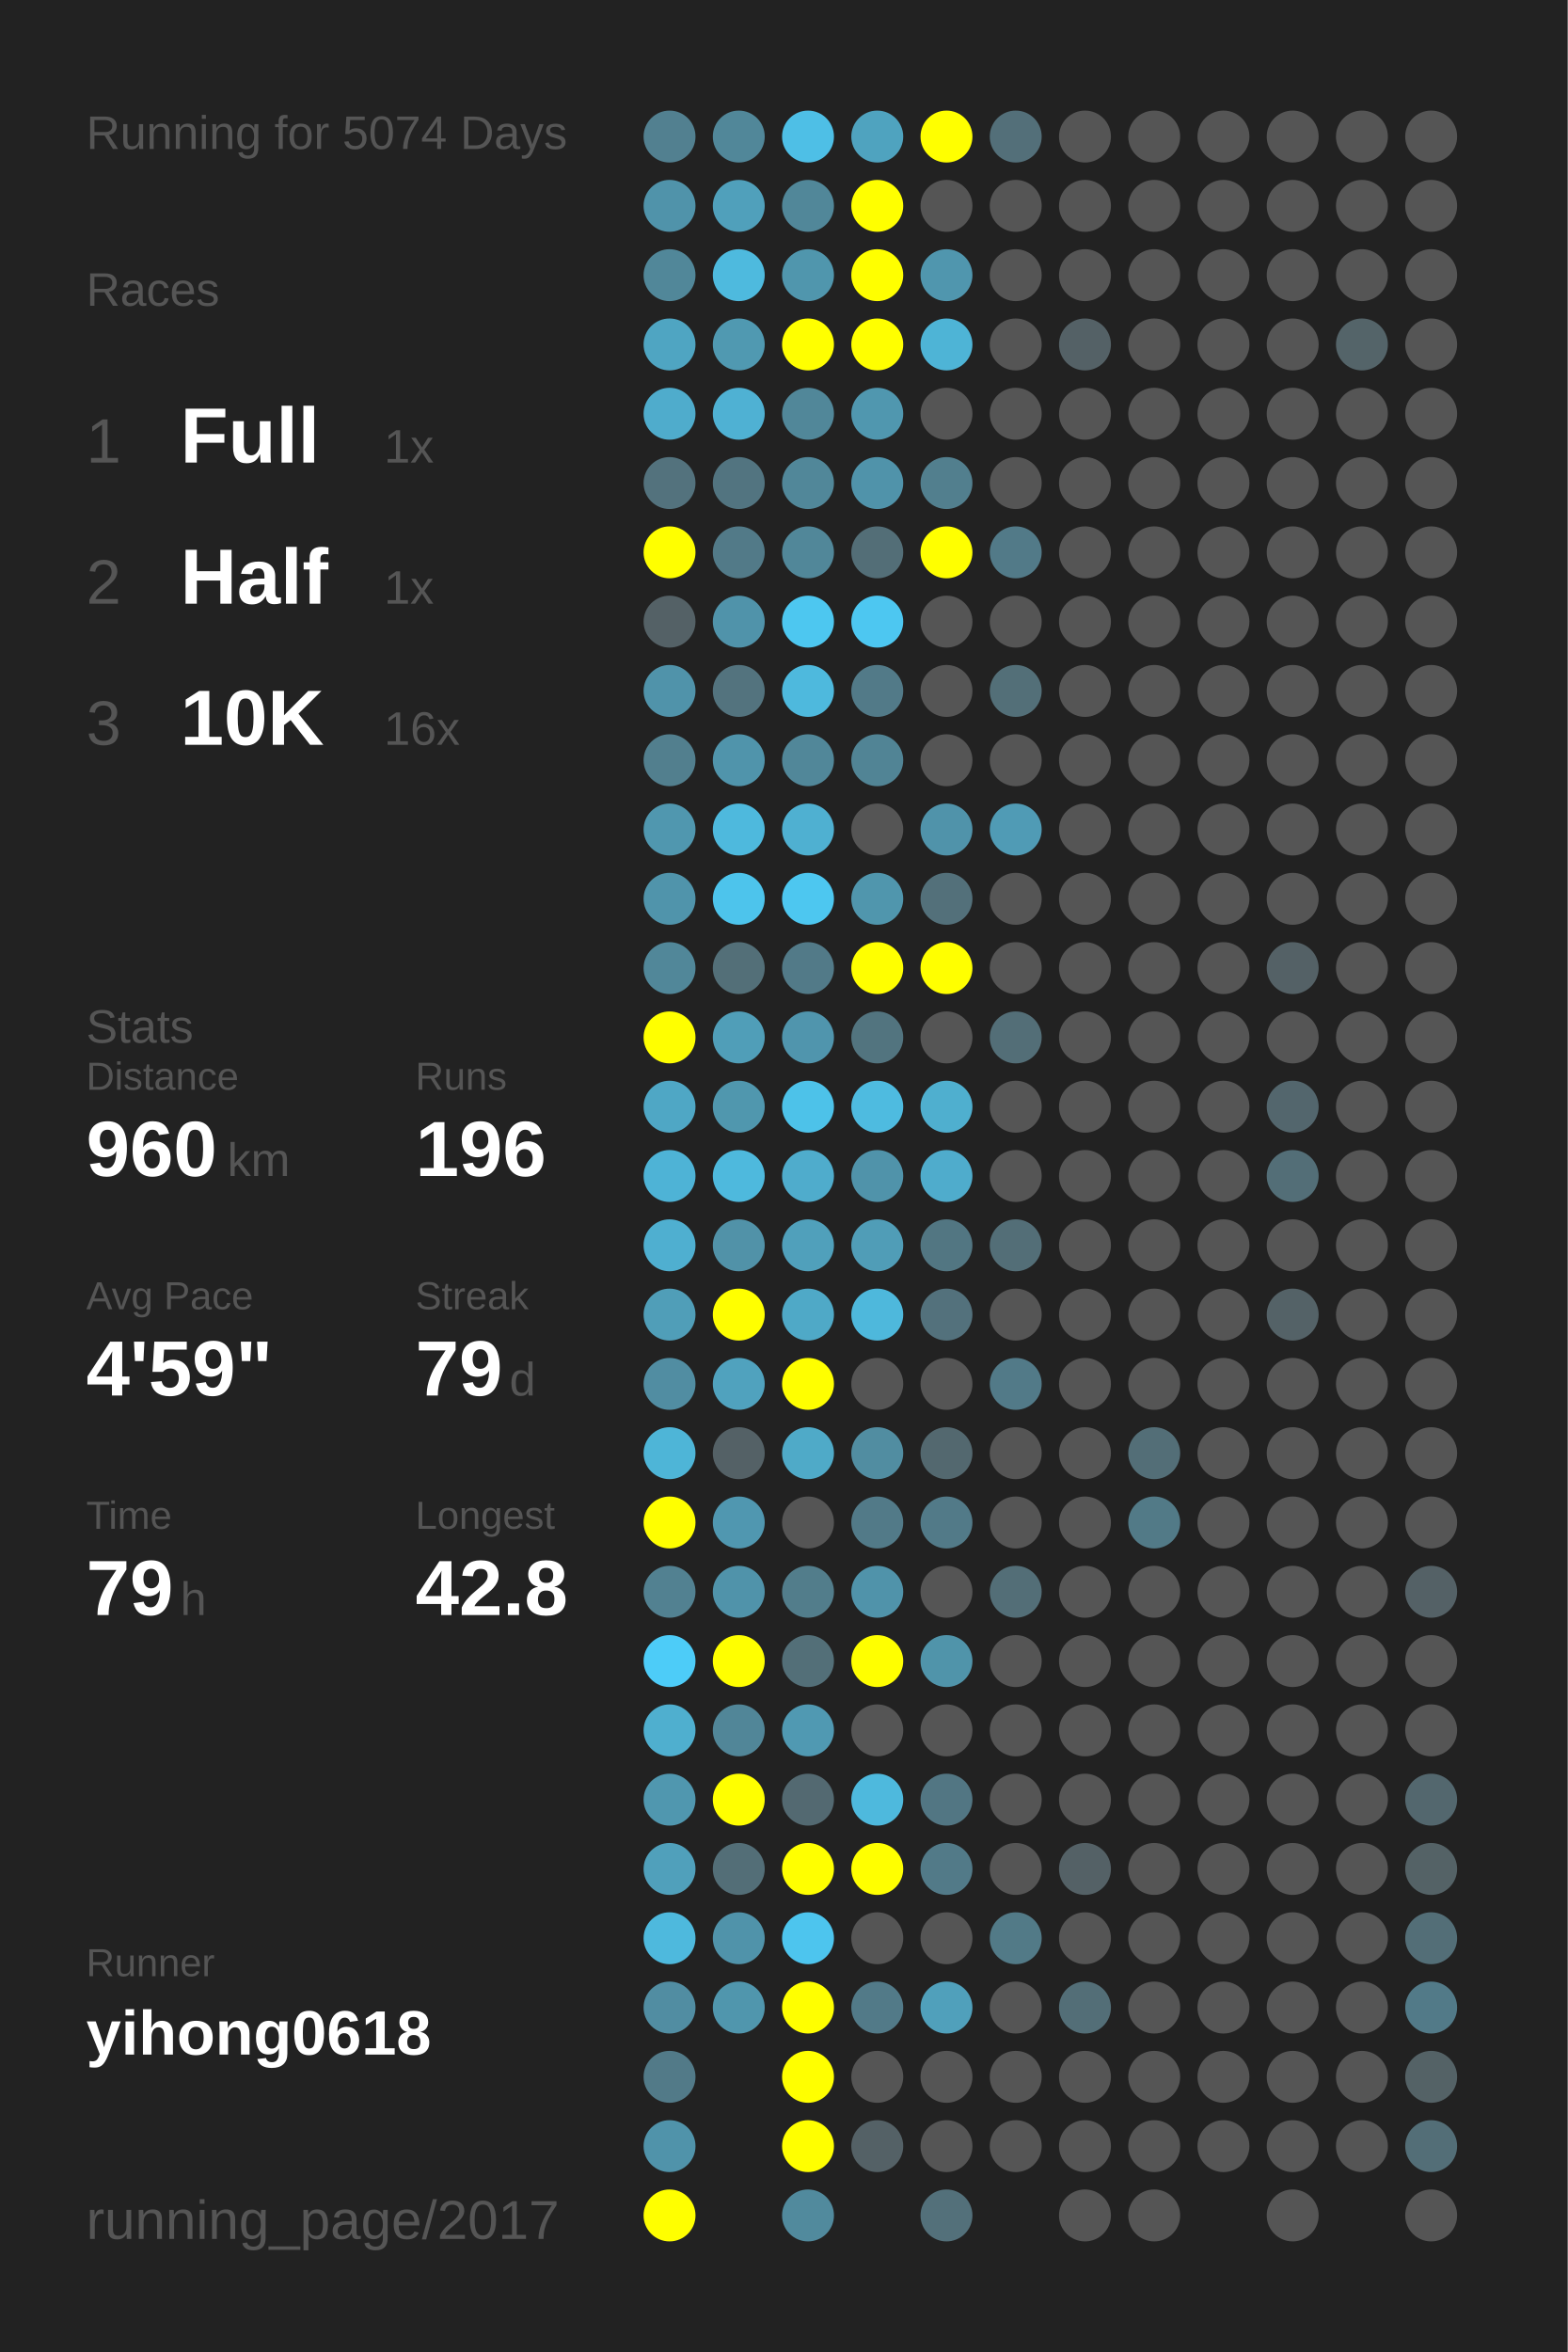
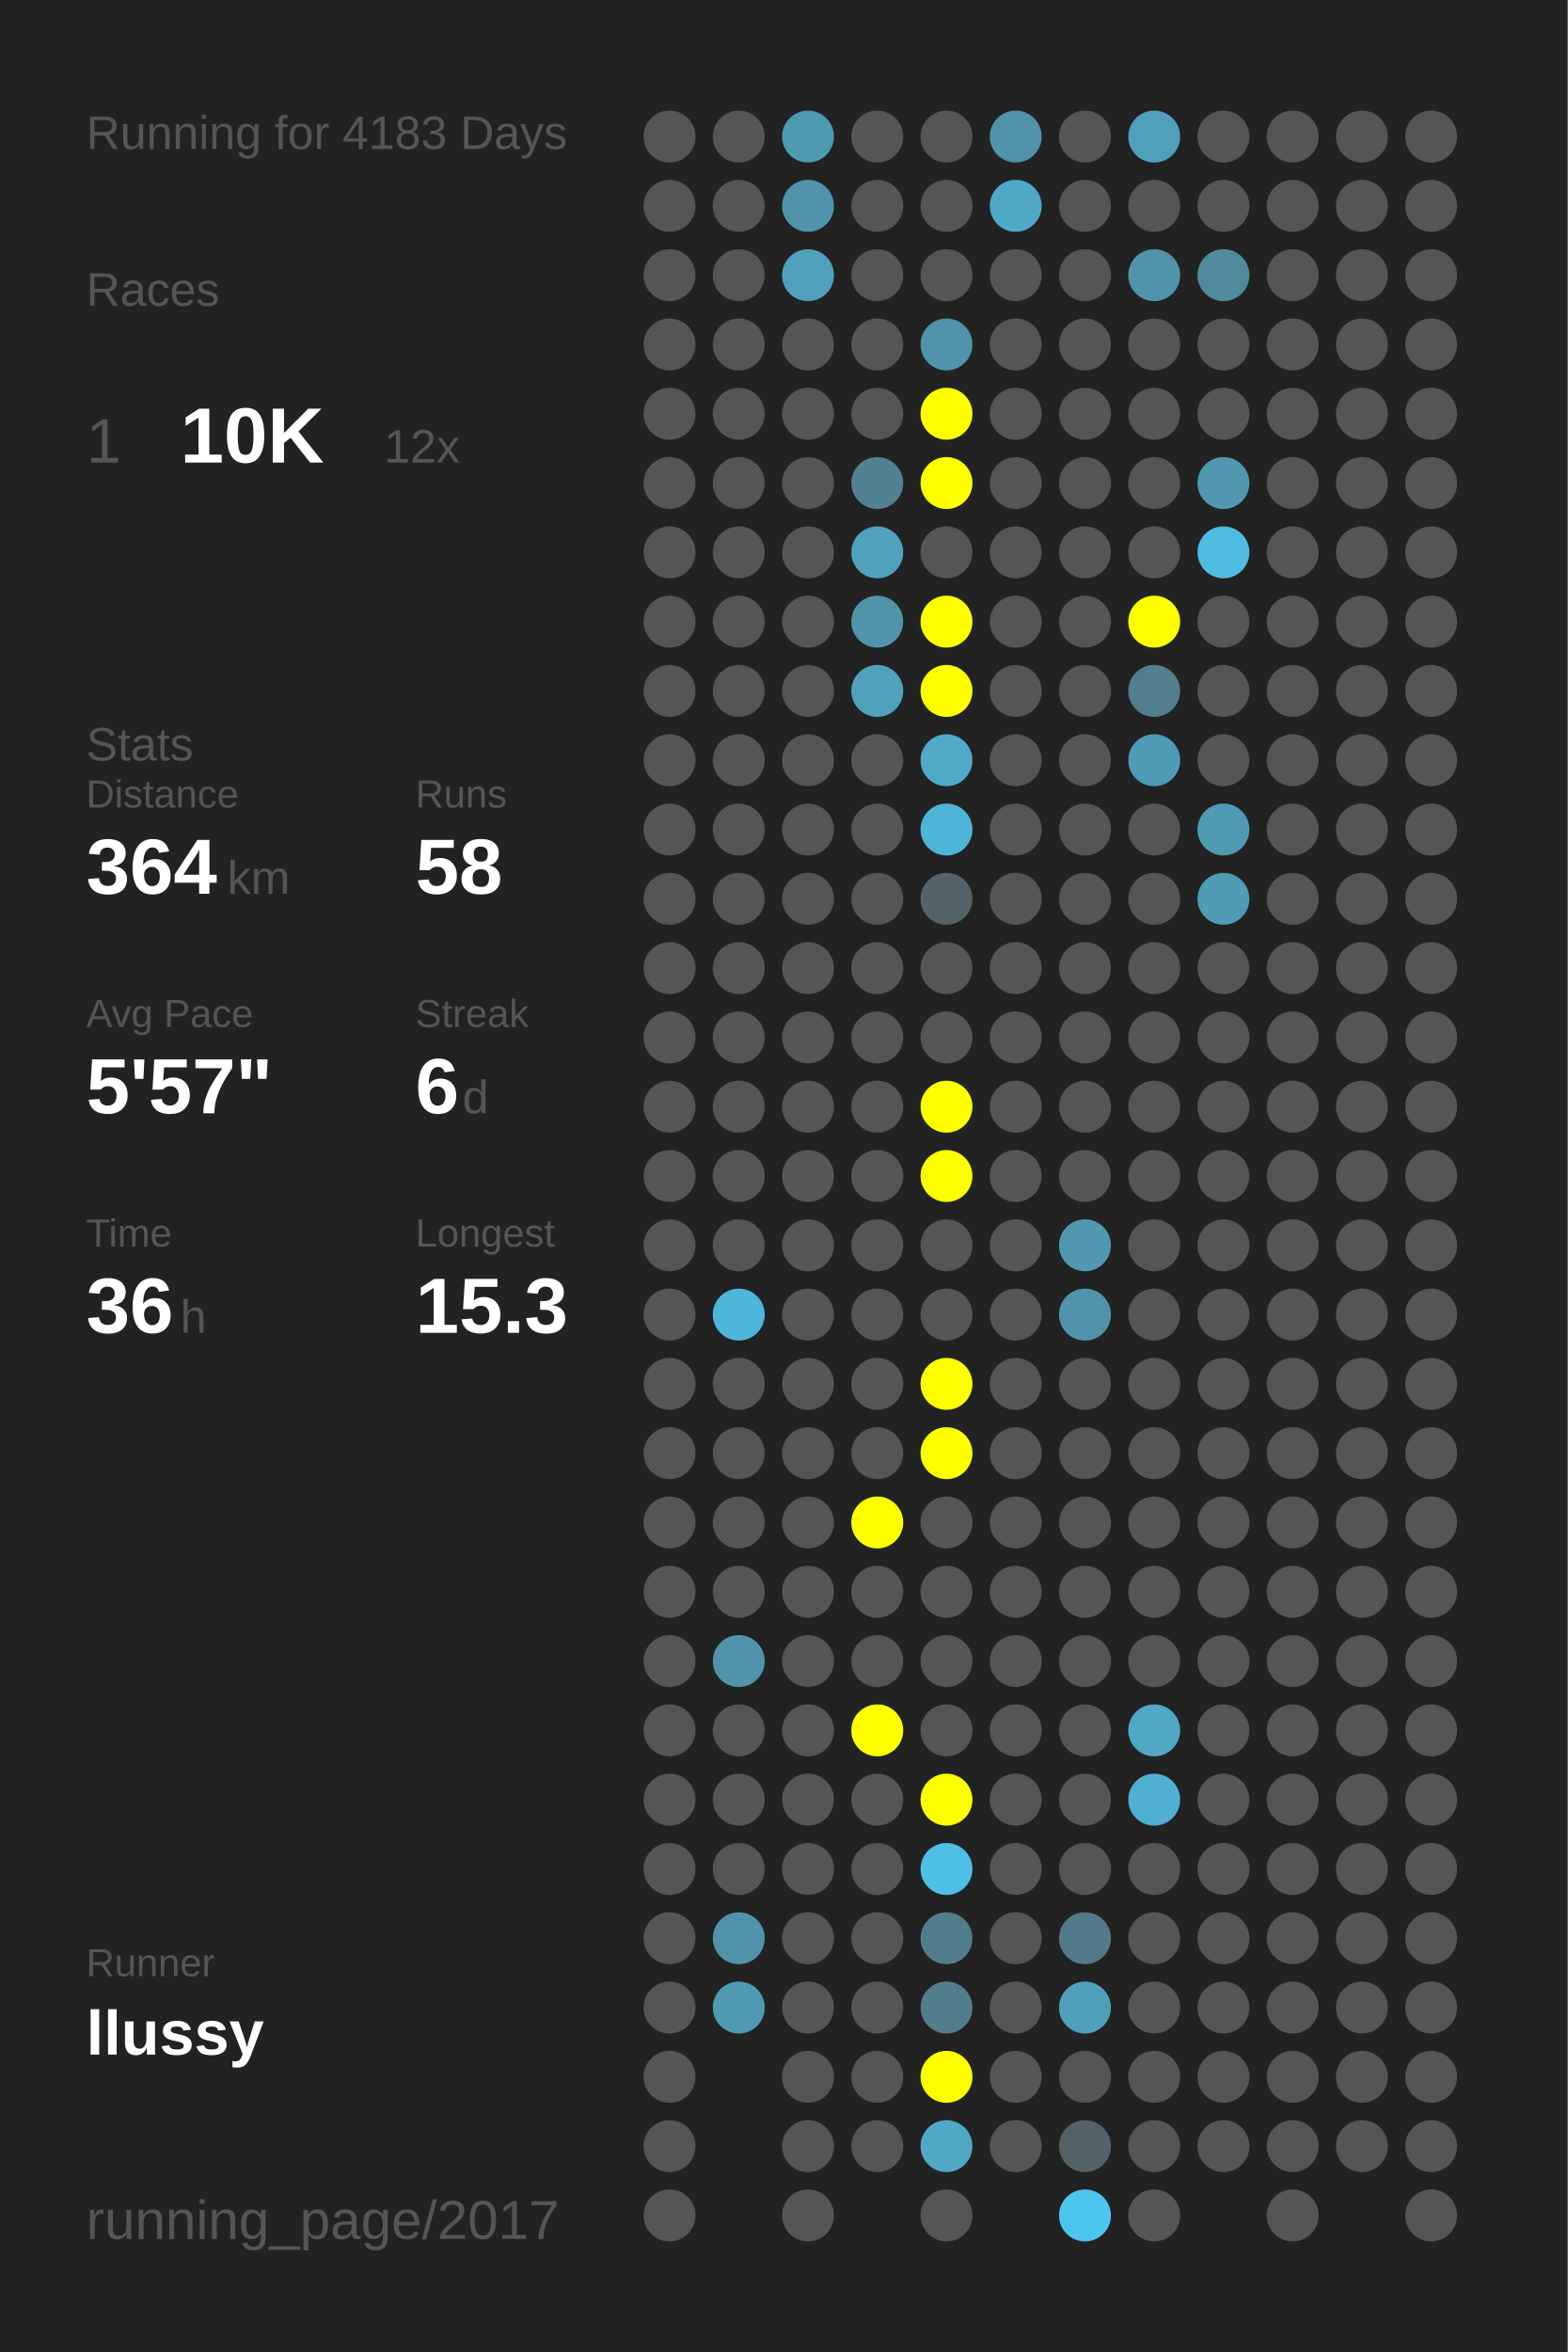
<svg xmlns="http://www.w3.org/2000/svg" baseProfile="full" height="300mm" version="1.1" viewBox="0,0,200,300" width="200mm">
  <defs />
  <rect fill="#222222" height="300" width="200" x="0" y="0" />
-   <text fill="#555555" style="font-size:6px; font-family:Arial;" x="11" y="19">Running for 5074 Days</text>
+   <text fill="#555555" style="font-size:6px; font-family:Arial;" x="11" y="19">Running for 4183 Days</text>
  <text fill="#555555" style="font-size:6px; font-family:Arial;" x="11" y="39">Races</text>
  <text fill="#555555" style="font-size:8px; font-family:Arial;" x="11" y="59">1</text>
-   <text fill="#FFFFFF" style="font-size:10px; font-family:Arial; font-weight:bold;" x="23" y="59">Full</text>
-   <text fill="#555555" style="font-size:6px; font-family:Arial;" x="49" y="59">1x</text>
-   <text fill="#555555" style="font-size:8px; font-family:Arial;" x="11" y="77">2</text>
-   <text fill="#FFFFFF" style="font-size:10px; font-family:Arial; font-weight:bold;" x="23" y="77">Half</text>
-   <text fill="#555555" style="font-size:6px; font-family:Arial;" x="49" y="77">1x</text>
-   <text fill="#555555" style="font-size:8px; font-family:Arial;" x="11" y="95">3</text>
-   <text fill="#FFFFFF" style="font-size:10px; font-family:Arial; font-weight:bold;" x="23" y="95">10K</text>
-   <text fill="#555555" style="font-size:6px; font-family:Arial;" x="49" y="95">16x</text>
-   <text fill="#555555" style="font-size:6px; font-family:Arial;" x="11" y="133">Stats</text>
-   <text fill="#555555" style="font-size:5px; font-family:Arial;" x="11" y="139">Distance</text>
-   <text fill="#FFFFFF" style="font-size:10px; font-family:Arial; font-weight:bold;" x="11" y="150">960</text>
-   <text fill="#555555" style="font-size:6px; font-family:Arial;" x="29" y="150">km</text>
-   <text fill="#555555" style="font-size:5px; font-family:Arial;" x="53" y="139">Runs</text>
-   <text fill="#FFFFFF" style="font-size:10px; font-family:Arial; font-weight:bold;" x="53" y="150">196</text>
-   <text fill="#555555" style="font-size:5px; font-family:Arial;" x="11" y="167">Avg Pace</text>
-   <text fill="#FFFFFF" style="font-size:10px; font-family:Arial; font-weight:bold;" x="11" y="178">4'59"</text>
-   <text fill="#555555" style="font-size:5px; font-family:Arial;" x="53" y="167">Streak</text>
-   <text fill="#FFFFFF" style="font-size:10px; font-family:Arial; font-weight:bold;" x="53" y="178">79</text>
-   <text fill="#555555" style="font-size:6px; font-family:Arial;" x="65" y="178">d</text>
-   <text fill="#555555" style="font-size:5px; font-family:Arial;" x="11" y="195">Time</text>
-   <text fill="#FFFFFF" style="font-size:10px; font-family:Arial; font-weight:bold;" x="11" y="206">79</text>
-   <text fill="#555555" style="font-size:6px; font-family:Arial;" x="23" y="206">h</text>
-   <text fill="#555555" style="font-size:5px; font-family:Arial;" x="53" y="195">Longest</text>
-   <text fill="#FFFFFF" style="font-size:10px; font-family:Arial; font-weight:bold;" x="53" y="206">42.8</text>
+   <text fill="#FFFFFF" style="font-size:10px; font-family:Arial; font-weight:bold;" x="23" y="59">10K</text>
+   <text fill="#555555" style="font-size:6px; font-family:Arial;" x="49" y="59">12x</text>
+   <text fill="#555555" style="font-size:6px; font-family:Arial;" x="11" y="97">Stats</text>
+   <text fill="#555555" style="font-size:5px; font-family:Arial;" x="11" y="103">Distance</text>
+   <text fill="#FFFFFF" style="font-size:10px; font-family:Arial; font-weight:bold;" x="11" y="114">364</text>
+   <text fill="#555555" style="font-size:6px; font-family:Arial;" x="29" y="114">km</text>
+   <text fill="#555555" style="font-size:5px; font-family:Arial;" x="53" y="103">Runs</text>
+   <text fill="#FFFFFF" style="font-size:10px; font-family:Arial; font-weight:bold;" x="53" y="114">58</text>
+   <text fill="#555555" style="font-size:5px; font-family:Arial;" x="11" y="131">Avg Pace</text>
+   <text fill="#FFFFFF" style="font-size:10px; font-family:Arial; font-weight:bold;" x="11" y="142">5'57"</text>
+   <text fill="#555555" style="font-size:5px; font-family:Arial;" x="53" y="131">Streak</text>
+   <text fill="#FFFFFF" style="font-size:10px; font-family:Arial; font-weight:bold;" x="53" y="142">6</text>
+   <text fill="#555555" style="font-size:6px; font-family:Arial;" x="59" y="142">d</text>
+   <text fill="#555555" style="font-size:5px; font-family:Arial;" x="11" y="159">Time</text>
+   <text fill="#FFFFFF" style="font-size:10px; font-family:Arial; font-weight:bold;" x="11" y="170">36</text>
+   <text fill="#555555" style="font-size:6px; font-family:Arial;" x="23" y="170">h</text>
+   <text fill="#555555" style="font-size:5px; font-family:Arial;" x="53" y="159">Longest</text>
+   <text fill="#FFFFFF" style="font-size:10px; font-family:Arial; font-weight:bold;" x="53" y="170">15.3</text>
  <text fill="#555555" style="font-size:5px; font-family:Arial;" x="11" y="252.065">Runner</text>
-   <text fill="#FFFFFF" style="font-size:8px; font-family:Arial; font-weight:bold;" x="11" y="262.065">yihong0618</text>
+   <text fill="#FFFFFF" style="font-size:8px; font-family:Arial; font-weight:bold;" x="11" y="262.065">llussy</text>
  <text fill="#555555" style="font-size:7px; font-family:Arial;" x="11" y="285.581">running_page/2017</text>
-   <circle cx="85.417" cy="17.419" fill="#528090" r="3.312" />
-   <circle cx="85.417" cy="26.258" fill="#5093aa" r="3.312" />
-   <circle cx="85.417" cy="35.097" fill="#518799" r="3.312" />
-   <circle cx="85.417" cy="43.935" fill="#4fa5c2" r="3.312" />
-   <circle cx="85.417" cy="52.774" fill="#4faccc" r="3.312" />
-   <circle cx="85.417" cy="61.613" fill="#53727d" r="3.312" />
-   <circle cx="85.417" cy="70.452" fill="#FFFF00" r="3.312" />
-   <circle cx="85.417" cy="79.29" fill="#546166" r="3.312" />
-   <circle cx="85.417" cy="88.129" fill="#5093aa" r="3.312" />
-   <circle cx="85.417" cy="96.968" fill="#527f8e" r="3.312" />
-   <circle cx="85.417" cy="105.806" fill="#5097af" r="3.312" />
-   <circle cx="85.417" cy="114.645" fill="#5094ab" r="3.312" />
-   <circle cx="85.417" cy="123.484" fill="#518799" r="3.312" />
-   <circle cx="85.417" cy="132.323" fill="#FFFF00" r="3.312" />
-   <circle cx="85.417" cy="141.161" fill="#4fa7c5" r="3.312" />
-   <circle cx="85.417" cy="150" fill="#4eb3d6" r="3.312" />
-   <circle cx="85.417" cy="158.839" fill="#4fafd0" r="3.312" />
-   <circle cx="85.417" cy="167.677" fill="#509eb8" r="3.312" />
-   <circle cx="85.417" cy="176.516" fill="#518da2" r="3.312" />
-   <circle cx="85.417" cy="185.355" fill="#4eb5d7" r="3.312" />
-   <circle cx="85.417" cy="194.194" fill="#FFFF00" r="3.312" />
-   <circle cx="85.417" cy="203.032" fill="#528191" r="3.312" />
-   <circle cx="85.417" cy="211.871" fill="#4dccf8" r="3.312" />
-   <circle cx="85.417" cy="220.71" fill="#4fafcf" r="3.312" />
-   <circle cx="85.417" cy="229.548" fill="#5097af" r="3.312" />
-   <circle cx="85.417" cy="238.387" fill="#50a0bb" r="3.312" />
-   <circle cx="85.417" cy="247.226" fill="#4eb9dd" r="3.312" />
-   <circle cx="85.417" cy="256.065" fill="#518da2" r="3.312" />
-   <circle cx="85.417" cy="264.903" fill="#527a88" r="3.312" />
-   <circle cx="85.417" cy="273.742" fill="#5093aa" r="3.312" />
-   <circle cx="85.417" cy="282.581" fill="#FFFF00" r="3.312" />
-   <circle cx="94.25" cy="17.419" fill="#518799" r="3.312" />
-   <circle cx="94.25" cy="26.258" fill="#50a0bb" r="3.312" />
-   <circle cx="94.25" cy="35.097" fill="#4ebade" r="3.312" />
-   <circle cx="94.25" cy="43.935" fill="#5099b1" r="3.312" />
-   <circle cx="94.25" cy="52.774" fill="#4fb1d3" r="3.312" />
-   <circle cx="94.25" cy="61.613" fill="#527480" r="3.312" />
-   <circle cx="94.25" cy="70.452" fill="#527a88" r="3.312" />
-   <circle cx="94.25" cy="79.29" fill="#5093aa" r="3.312" />
-   <circle cx="94.25" cy="88.129" fill="#53737e" r="3.312" />
-   <circle cx="94.25" cy="96.968" fill="#5094ab" r="3.312" />
-   <circle cx="94.25" cy="105.806" fill="#4eb9dd" r="3.312" />
-   <circle cx="94.25" cy="114.645" fill="#4dc4ec" r="3.312" />
-   <circle cx="94.25" cy="123.484" fill="#536f78" r="3.312" />
-   <circle cx="94.25" cy="132.323" fill="#509eb8" r="3.312" />
-   <circle cx="94.25" cy="141.161" fill="#5097ae" r="3.312" />
-   <circle cx="94.25" cy="150" fill="#4eb9dd" r="3.312" />
-   <circle cx="94.25" cy="158.839" fill="#5192a8" r="3.312" />
-   <circle cx="94.25" cy="167.677" fill="#FFFF00" r="3.312" />
-   <circle cx="94.25" cy="176.516" fill="#50a2be" r="3.312" />
-   <circle cx="94.25" cy="185.355" fill="#546166" r="3.312" />
-   <circle cx="94.25" cy="194.194" fill="#5097b0" r="3.312" />
-   <circle cx="94.25" cy="203.032" fill="#5093aa" r="3.312" />
-   <circle cx="94.25" cy="211.871" fill="#FFFF00" r="3.312" />
-   <circle cx="94.25" cy="220.71" fill="#518698" r="3.312" />
-   <circle cx="94.25" cy="229.548" fill="#FFFF00" r="3.312" />
-   <circle cx="94.25" cy="238.387" fill="#536e77" r="3.312" />
+   <circle cx="85.417" cy="17.419" fill="#555555" r="3.312" />
+   <circle cx="85.417" cy="26.258" fill="#555555" r="3.312" />
+   <circle cx="85.417" cy="35.097" fill="#555555" r="3.312" />
+   <circle cx="85.417" cy="43.935" fill="#555555" r="3.312" />
+   <circle cx="85.417" cy="52.774" fill="#555555" r="3.312" />
+   <circle cx="85.417" cy="61.613" fill="#555555" r="3.312" />
+   <circle cx="85.417" cy="70.452" fill="#555555" r="3.312" />
+   <circle cx="85.417" cy="79.29" fill="#555555" r="3.312" />
+   <circle cx="85.417" cy="88.129" fill="#555555" r="3.312" />
+   <circle cx="85.417" cy="96.968" fill="#555555" r="3.312" />
+   <circle cx="85.417" cy="105.806" fill="#555555" r="3.312" />
+   <circle cx="85.417" cy="114.645" fill="#555555" r="3.312" />
+   <circle cx="85.417" cy="123.484" fill="#555555" r="3.312" />
+   <circle cx="85.417" cy="132.323" fill="#555555" r="3.312" />
+   <circle cx="85.417" cy="141.161" fill="#555555" r="3.312" />
+   <circle cx="85.417" cy="150" fill="#555555" r="3.312" />
+   <circle cx="85.417" cy="158.839" fill="#555555" r="3.312" />
+   <circle cx="85.417" cy="167.677" fill="#555555" r="3.312" />
+   <circle cx="85.417" cy="176.516" fill="#555555" r="3.312" />
+   <circle cx="85.417" cy="185.355" fill="#555555" r="3.312" />
+   <circle cx="85.417" cy="194.194" fill="#555555" r="3.312" />
+   <circle cx="85.417" cy="203.032" fill="#555555" r="3.312" />
+   <circle cx="85.417" cy="211.871" fill="#555555" r="3.312" />
+   <circle cx="85.417" cy="220.71" fill="#555555" r="3.312" />
+   <circle cx="85.417" cy="229.548" fill="#555555" r="3.312" />
+   <circle cx="85.417" cy="238.387" fill="#555555" r="3.312" />
+   <circle cx="85.417" cy="247.226" fill="#555555" r="3.312" />
+   <circle cx="85.417" cy="256.065" fill="#555555" r="3.312" />
+   <circle cx="85.417" cy="264.903" fill="#555555" r="3.312" />
+   <circle cx="85.417" cy="273.742" fill="#555555" r="3.312" />
+   <circle cx="85.417" cy="282.581" fill="#555555" r="3.312" />
+   <circle cx="94.25" cy="17.419" fill="#555555" r="3.312" />
+   <circle cx="94.25" cy="26.258" fill="#555555" r="3.312" />
+   <circle cx="94.25" cy="35.097" fill="#555555" r="3.312" />
+   <circle cx="94.25" cy="43.935" fill="#555555" r="3.312" />
+   <circle cx="94.25" cy="52.774" fill="#555555" r="3.312" />
+   <circle cx="94.25" cy="61.613" fill="#555555" r="3.312" />
+   <circle cx="94.25" cy="70.452" fill="#555555" r="3.312" />
+   <circle cx="94.25" cy="79.29" fill="#555555" r="3.312" />
+   <circle cx="94.25" cy="88.129" fill="#555555" r="3.312" />
+   <circle cx="94.25" cy="96.968" fill="#555555" r="3.312" />
+   <circle cx="94.25" cy="105.806" fill="#555555" r="3.312" />
+   <circle cx="94.25" cy="114.645" fill="#555555" r="3.312" />
+   <circle cx="94.25" cy="123.484" fill="#555555" r="3.312" />
+   <circle cx="94.25" cy="132.323" fill="#555555" r="3.312" />
+   <circle cx="94.25" cy="141.161" fill="#555555" r="3.312" />
+   <circle cx="94.25" cy="150" fill="#555555" r="3.312" />
+   <circle cx="94.25" cy="158.839" fill="#555555" r="3.312" />
+   <circle cx="94.25" cy="167.677" fill="#4eb6da" r="3.312" />
+   <circle cx="94.25" cy="176.516" fill="#555555" r="3.312" />
+   <circle cx="94.25" cy="185.355" fill="#555555" r="3.312" />
+   <circle cx="94.25" cy="194.194" fill="#555555" r="3.312" />
+   <circle cx="94.25" cy="203.032" fill="#555555" r="3.312" />
+   <circle cx="94.25" cy="211.871" fill="#5093aa" r="3.312" />
+   <circle cx="94.25" cy="220.71" fill="#555555" r="3.312" />
+   <circle cx="94.25" cy="229.548" fill="#555555" r="3.312" />
+   <circle cx="94.25" cy="238.387" fill="#555555" r="3.312" />
  <circle cx="94.25" cy="247.226" fill="#5093aa" r="3.312" />
-   <circle cx="94.25" cy="256.065" fill="#5096ad" r="3.312" />
-   <circle cx="103.083" cy="17.419" fill="#4ebfe6" r="3.312" />
-   <circle cx="103.083" cy="26.258" fill="#518799" r="3.312" />
-   <circle cx="103.083" cy="35.097" fill="#5096ad" r="3.312" />
-   <circle cx="103.083" cy="43.935" fill="#FFFF00" r="3.312" />
-   <circle cx="103.083" cy="52.774" fill="#518799" r="3.312" />
-   <circle cx="103.083" cy="61.613" fill="#518799" r="3.312" />
-   <circle cx="103.083" cy="70.452" fill="#518799" r="3.312" />
-   <circle cx="103.083" cy="79.29" fill="#4dc7f0" r="3.312" />
-   <circle cx="103.083" cy="88.129" fill="#4eb9dd" r="3.312" />
-   <circle cx="103.083" cy="96.968" fill="#518799" r="3.312" />
-   <circle cx="103.083" cy="105.806" fill="#4fb0d1" r="3.312" />
-   <circle cx="103.083" cy="114.645" fill="#4dc7f0" r="3.312" />
-   <circle cx="103.083" cy="123.484" fill="#527a88" r="3.312" />
-   <circle cx="103.083" cy="132.323" fill="#5095ad" r="3.312" />
-   <circle cx="103.083" cy="141.161" fill="#4dc2e9" r="3.312" />
-   <circle cx="103.083" cy="150" fill="#4faccc" r="3.312" />
-   <circle cx="103.083" cy="158.839" fill="#50a0bb" r="3.312" />
-   <circle cx="103.083" cy="167.677" fill="#4fa9c7" r="3.312" />
-   <circle cx="103.083" cy="176.516" fill="#FFFF00" r="3.312" />
-   <circle cx="103.083" cy="185.355" fill="#4faac8" r="3.312" />
+   <circle cx="94.25" cy="256.065" fill="#509ab3" r="3.312" />
+   <circle cx="103.083" cy="17.419" fill="#5099b2" r="3.312" />
+   <circle cx="103.083" cy="26.258" fill="#5093aa" r="3.312" />
+   <circle cx="103.083" cy="35.097" fill="#50a0bb" r="3.312" />
+   <circle cx="103.083" cy="43.935" fill="#555555" r="3.312" />
+   <circle cx="103.083" cy="52.774" fill="#555555" r="3.312" />
+   <circle cx="103.083" cy="61.613" fill="#555555" r="3.312" />
+   <circle cx="103.083" cy="70.452" fill="#555555" r="3.312" />
+   <circle cx="103.083" cy="79.29" fill="#555555" r="3.312" />
+   <circle cx="103.083" cy="88.129" fill="#555555" r="3.312" />
+   <circle cx="103.083" cy="96.968" fill="#555555" r="3.312" />
+   <circle cx="103.083" cy="105.806" fill="#555555" r="3.312" />
+   <circle cx="103.083" cy="114.645" fill="#555555" r="3.312" />
+   <circle cx="103.083" cy="123.484" fill="#555555" r="3.312" />
+   <circle cx="103.083" cy="132.323" fill="#555555" r="3.312" />
+   <circle cx="103.083" cy="141.161" fill="#555555" r="3.312" />
+   <circle cx="103.083" cy="150" fill="#555555" r="3.312" />
+   <circle cx="103.083" cy="158.839" fill="#555555" r="3.312" />
+   <circle cx="103.083" cy="167.677" fill="#555555" r="3.312" />
+   <circle cx="103.083" cy="176.516" fill="#555555" r="3.312" />
+   <circle cx="103.083" cy="185.355" fill="#555555" r="3.312" />
  <circle cx="103.083" cy="194.194" fill="#555555" r="3.312" />
-   <circle cx="103.083" cy="203.032" fill="#527d8b" r="3.312" />
-   <circle cx="103.083" cy="211.871" fill="#536f78" r="3.312" />
-   <circle cx="103.083" cy="220.71" fill="#5099b2" r="3.312" />
-   <circle cx="103.083" cy="229.548" fill="#536971" r="3.312" />
-   <circle cx="103.083" cy="238.387" fill="#FFFF00" r="3.312" />
-   <circle cx="103.083" cy="247.226" fill="#4dc5ee" r="3.312" />
-   <circle cx="103.083" cy="256.065" fill="#FFFF00" r="3.312" />
-   <circle cx="103.083" cy="264.903" fill="#FFFF00" r="3.312" />
-   <circle cx="103.083" cy="273.742" fill="#FFFF00" r="3.312" />
-   <circle cx="103.083" cy="282.581" fill="#518a9d" r="3.312" />
-   <circle cx="111.917" cy="17.419" fill="#4fa3bf" r="3.312" />
-   <circle cx="111.917" cy="26.258" fill="#FFFF00" r="3.312" />
-   <circle cx="111.917" cy="35.097" fill="#FFFF00" r="3.312" />
-   <circle cx="111.917" cy="43.935" fill="#FFFF00" r="3.312" />
-   <circle cx="111.917" cy="52.774" fill="#5097af" r="3.312" />
-   <circle cx="111.917" cy="61.613" fill="#5093aa" r="3.312" />
-   <circle cx="111.917" cy="70.452" fill="#536e77" r="3.312" />
-   <circle cx="111.917" cy="79.29" fill="#4dc7f1" r="3.312" />
-   <circle cx="111.917" cy="88.129" fill="#527a88" r="3.312" />
-   <circle cx="111.917" cy="96.968" fill="#518495" r="3.312" />
+   <circle cx="103.083" cy="203.032" fill="#555555" r="3.312" />
+   <circle cx="103.083" cy="211.871" fill="#555555" r="3.312" />
+   <circle cx="103.083" cy="220.71" fill="#555555" r="3.312" />
+   <circle cx="103.083" cy="229.548" fill="#555555" r="3.312" />
+   <circle cx="103.083" cy="238.387" fill="#555555" r="3.312" />
+   <circle cx="103.083" cy="247.226" fill="#555555" r="3.312" />
+   <circle cx="103.083" cy="256.065" fill="#555555" r="3.312" />
+   <circle cx="103.083" cy="264.903" fill="#555555" r="3.312" />
+   <circle cx="103.083" cy="273.742" fill="#555555" r="3.312" />
+   <circle cx="103.083" cy="282.581" fill="#555555" r="3.312" />
+   <circle cx="111.917" cy="17.419" fill="#555555" r="3.312" />
+   <circle cx="111.917" cy="26.258" fill="#555555" r="3.312" />
+   <circle cx="111.917" cy="35.097" fill="#555555" r="3.312" />
+   <circle cx="111.917" cy="43.935" fill="#555555" r="3.312" />
+   <circle cx="111.917" cy="52.774" fill="#555555" r="3.312" />
+   <circle cx="111.917" cy="61.613" fill="#528191" r="3.312" />
+   <circle cx="111.917" cy="70.452" fill="#50a1bc" r="3.312" />
+   <circle cx="111.917" cy="79.29" fill="#5094aa" r="3.312" />
+   <circle cx="111.917" cy="88.129" fill="#50a1bc" r="3.312" />
+   <circle cx="111.917" cy="96.968" fill="#555555" r="3.312" />
  <circle cx="111.917" cy="105.806" fill="#555555" r="3.312" />
-   <circle cx="111.917" cy="114.645" fill="#5096ad" r="3.312" />
-   <circle cx="111.917" cy="123.484" fill="#FFFF00" r="3.312" />
-   <circle cx="111.917" cy="132.323" fill="#52747f" r="3.312" />
-   <circle cx="111.917" cy="141.161" fill="#4ebbe0" r="3.312" />
-   <circle cx="111.917" cy="150" fill="#5093aa" r="3.312" />
-   <circle cx="111.917" cy="158.839" fill="#509db7" r="3.312" />
-   <circle cx="111.917" cy="167.677" fill="#4eb8dc" r="3.312" />
+   <circle cx="111.917" cy="114.645" fill="#555555" r="3.312" />
+   <circle cx="111.917" cy="123.484" fill="#555555" r="3.312" />
+   <circle cx="111.917" cy="132.323" fill="#555555" r="3.312" />
+   <circle cx="111.917" cy="141.161" fill="#555555" r="3.312" />
+   <circle cx="111.917" cy="150" fill="#555555" r="3.312" />
+   <circle cx="111.917" cy="158.839" fill="#555555" r="3.312" />
+   <circle cx="111.917" cy="167.677" fill="#555555" r="3.312" />
  <circle cx="111.917" cy="176.516" fill="#555555" r="3.312" />
-   <circle cx="111.917" cy="185.355" fill="#518da1" r="3.312" />
-   <circle cx="111.917" cy="194.194" fill="#527a88" r="3.312" />
-   <circle cx="111.917" cy="203.032" fill="#5093aa" r="3.312" />
-   <circle cx="111.917" cy="211.871" fill="#FFFF00" r="3.312" />
-   <circle cx="111.917" cy="220.71" fill="#555555" r="3.312" />
-   <circle cx="111.917" cy="229.548" fill="#4eb9dd" r="3.312" />
-   <circle cx="111.917" cy="238.387" fill="#FFFF00" r="3.312" />
+   <circle cx="111.917" cy="185.355" fill="#555555" r="3.312" />
+   <circle cx="111.917" cy="194.194" fill="#FFFF00" r="3.312" />
+   <circle cx="111.917" cy="203.032" fill="#555555" r="3.312" />
+   <circle cx="111.917" cy="211.871" fill="#555555" r="3.312" />
+   <circle cx="111.917" cy="220.71" fill="#FFFF00" r="3.312" />
+   <circle cx="111.917" cy="229.548" fill="#555555" r="3.312" />
+   <circle cx="111.917" cy="238.387" fill="#555555" r="3.312" />
  <circle cx="111.917" cy="247.226" fill="#555555" r="3.312" />
-   <circle cx="111.917" cy="256.065" fill="#527a88" r="3.312" />
+   <circle cx="111.917" cy="256.065" fill="#555555" r="3.312" />
  <circle cx="111.917" cy="264.903" fill="#555555" r="3.312" />
-   <circle cx="111.917" cy="273.742" fill="#546166" r="3.312" />
-   <circle cx="120.75" cy="17.419" fill="#FFFF00" r="3.312" />
+   <circle cx="111.917" cy="273.742" fill="#555555" r="3.312" />
+   <circle cx="120.75" cy="17.419" fill="#555555" r="3.312" />
  <circle cx="120.75" cy="26.258" fill="#555555" r="3.312" />
-   <circle cx="120.75" cy="35.097" fill="#5096ae" r="3.312" />
-   <circle cx="120.75" cy="43.935" fill="#4eb4d6" r="3.312" />
-   <circle cx="120.75" cy="52.774" fill="#555555" r="3.312" />
-   <circle cx="120.75" cy="61.613" fill="#527f8e" r="3.312" />
-   <circle cx="120.75" cy="70.452" fill="#FFFF00" r="3.312" />
-   <circle cx="120.75" cy="79.29" fill="#555555" r="3.312" />
-   <circle cx="120.75" cy="88.129" fill="#555555" r="3.312" />
-   <circle cx="120.75" cy="96.968" fill="#555555" r="3.312" />
-   <circle cx="120.75" cy="105.806" fill="#5093aa" r="3.312" />
-   <circle cx="120.75" cy="114.645" fill="#53707a" r="3.312" />
-   <circle cx="120.75" cy="123.484" fill="#FFFF00" r="3.312" />
+   <circle cx="120.75" cy="35.097" fill="#555555" r="3.312" />
+   <circle cx="120.75" cy="43.935" fill="#5093aa" r="3.312" />
+   <circle cx="120.75" cy="52.774" fill="#FFFF00" r="3.312" />
+   <circle cx="120.75" cy="61.613" fill="#FFFF00" r="3.312" />
+   <circle cx="120.75" cy="70.452" fill="#555555" r="3.312" />
+   <circle cx="120.75" cy="79.29" fill="#FFFF00" r="3.312" />
+   <circle cx="120.75" cy="88.129" fill="#FFFF00" r="3.312" />
+   <circle cx="120.75" cy="96.968" fill="#4faac9" r="3.312" />
+   <circle cx="120.75" cy="105.806" fill="#4eb5d8" r="3.312" />
+   <circle cx="120.75" cy="114.645" fill="#546368" r="3.312" />
+   <circle cx="120.75" cy="123.484" fill="#555555" r="3.312" />
  <circle cx="120.75" cy="132.323" fill="#555555" r="3.312" />
-   <circle cx="120.75" cy="141.161" fill="#4fafcf" r="3.312" />
-   <circle cx="120.75" cy="150" fill="#4faccc" r="3.312" />
-   <circle cx="120.75" cy="158.839" fill="#527682" r="3.312" />
-   <circle cx="120.75" cy="167.677" fill="#53717c" r="3.312" />
-   <circle cx="120.75" cy="176.516" fill="#555555" r="3.312" />
-   <circle cx="120.75" cy="185.355" fill="#53686f" r="3.312" />
-   <circle cx="120.75" cy="194.194" fill="#527a88" r="3.312" />
+   <circle cx="120.75" cy="141.161" fill="#FFFF00" r="3.312" />
+   <circle cx="120.75" cy="150" fill="#FFFF00" r="3.312" />
+   <circle cx="120.75" cy="158.839" fill="#555555" r="3.312" />
+   <circle cx="120.75" cy="167.677" fill="#555555" r="3.312" />
+   <circle cx="120.75" cy="176.516" fill="#FFFF00" r="3.312" />
+   <circle cx="120.75" cy="185.355" fill="#FFFF00" r="3.312" />
+   <circle cx="120.75" cy="194.194" fill="#555555" r="3.312" />
  <circle cx="120.75" cy="203.032" fill="#555555" r="3.312" />
-   <circle cx="120.75" cy="211.871" fill="#5094aa" r="3.312" />
+   <circle cx="120.75" cy="211.871" fill="#555555" r="3.312" />
  <circle cx="120.75" cy="220.71" fill="#555555" r="3.312" />
-   <circle cx="120.75" cy="229.548" fill="#527683" r="3.312" />
-   <circle cx="120.75" cy="238.387" fill="#527a88" r="3.312" />
-   <circle cx="120.75" cy="247.226" fill="#555555" r="3.312" />
-   <circle cx="120.75" cy="256.065" fill="#50a0bb" r="3.312" />
-   <circle cx="120.75" cy="264.903" fill="#555555" r="3.312" />
-   <circle cx="120.75" cy="273.742" fill="#555555" r="3.312" />
-   <circle cx="120.75" cy="282.581" fill="#53707a" r="3.312" />
-   <circle cx="129.583" cy="17.419" fill="#536f79" r="3.312" />
-   <circle cx="129.583" cy="26.258" fill="#555555" r="3.312" />
+   <circle cx="120.75" cy="229.548" fill="#FFFF00" r="3.312" />
+   <circle cx="120.75" cy="238.387" fill="#4ebfe5" r="3.312" />
+   <circle cx="120.75" cy="247.226" fill="#527d8b" r="3.312" />
+   <circle cx="120.75" cy="256.065" fill="#527d8b" r="3.312" />
+   <circle cx="120.75" cy="264.903" fill="#FFFF00" r="3.312" />
+   <circle cx="120.75" cy="273.742" fill="#4fa8c6" r="3.312" />
+   <circle cx="120.75" cy="282.581" fill="#555555" r="3.312" />
+   <circle cx="129.583" cy="17.419" fill="#5093aa" r="3.312" />
+   <circle cx="129.583" cy="26.258" fill="#4fa8c6" r="3.312" />
  <circle cx="129.583" cy="35.097" fill="#555555" r="3.312" />
  <circle cx="129.583" cy="43.935" fill="#555555" r="3.312" />
  <circle cx="129.583" cy="52.774" fill="#555555" r="3.312" />
  <circle cx="129.583" cy="61.613" fill="#555555" r="3.312" />
-   <circle cx="129.583" cy="70.452" fill="#527a88" r="3.312" />
+   <circle cx="129.583" cy="70.452" fill="#555555" r="3.312" />
  <circle cx="129.583" cy="79.29" fill="#555555" r="3.312" />
-   <circle cx="129.583" cy="88.129" fill="#536f78" r="3.312" />
+   <circle cx="129.583" cy="88.129" fill="#555555" r="3.312" />
  <circle cx="129.583" cy="96.968" fill="#555555" r="3.312" />
-   <circle cx="129.583" cy="105.806" fill="#509bb5" r="3.312" />
+   <circle cx="129.583" cy="105.806" fill="#555555" r="3.312" />
  <circle cx="129.583" cy="114.645" fill="#555555" r="3.312" />
  <circle cx="129.583" cy="123.484" fill="#555555" r="3.312" />
-   <circle cx="129.583" cy="132.323" fill="#536e77" r="3.312" />
+   <circle cx="129.583" cy="132.323" fill="#555555" r="3.312" />
  <circle cx="129.583" cy="141.161" fill="#555555" r="3.312" />
  <circle cx="129.583" cy="150" fill="#555555" r="3.312" />
-   <circle cx="129.583" cy="158.839" fill="#536e77" r="3.312" />
+   <circle cx="129.583" cy="158.839" fill="#555555" r="3.312" />
  <circle cx="129.583" cy="167.677" fill="#555555" r="3.312" />
-   <circle cx="129.583" cy="176.516" fill="#527a88" r="3.312" />
+   <circle cx="129.583" cy="176.516" fill="#555555" r="3.312" />
  <circle cx="129.583" cy="185.355" fill="#555555" r="3.312" />
  <circle cx="129.583" cy="194.194" fill="#555555" r="3.312" />
-   <circle cx="129.583" cy="203.032" fill="#536e77" r="3.312" />
+   <circle cx="129.583" cy="203.032" fill="#555555" r="3.312" />
  <circle cx="129.583" cy="211.871" fill="#555555" r="3.312" />
  <circle cx="129.583" cy="220.71" fill="#555555" r="3.312" />
  <circle cx="129.583" cy="229.548" fill="#555555" r="3.312" />
  <circle cx="129.583" cy="238.387" fill="#555555" r="3.312" />
-   <circle cx="129.583" cy="247.226" fill="#527a87" r="3.312" />
+   <circle cx="129.583" cy="247.226" fill="#555555" r="3.312" />
  <circle cx="129.583" cy="256.065" fill="#555555" r="3.312" />
  <circle cx="129.583" cy="264.903" fill="#555555" r="3.312" />
  <circle cx="129.583" cy="273.742" fill="#555555" r="3.312" />
  <circle cx="138.417" cy="17.419" fill="#555555" r="3.312" />
  <circle cx="138.417" cy="26.258" fill="#555555" r="3.312" />
  <circle cx="138.417" cy="35.097" fill="#555555" r="3.312" />
-   <circle cx="138.417" cy="43.935" fill="#546166" r="3.312" />
+   <circle cx="138.417" cy="43.935" fill="#555555" r="3.312" />
  <circle cx="138.417" cy="52.774" fill="#555555" r="3.312" />
  <circle cx="138.417" cy="61.613" fill="#555555" r="3.312" />
  <circle cx="138.417" cy="70.452" fill="#555555" r="3.312" />
  <circle cx="138.417" cy="79.29" fill="#555555" r="3.312" />
  <circle cx="138.417" cy="88.129" fill="#555555" r="3.312" />
  <circle cx="138.417" cy="96.968" fill="#555555" r="3.312" />
  <circle cx="138.417" cy="105.806" fill="#555555" r="3.312" />
  <circle cx="138.417" cy="114.645" fill="#555555" r="3.312" />
  <circle cx="138.417" cy="123.484" fill="#555555" r="3.312" />
  <circle cx="138.417" cy="132.323" fill="#555555" r="3.312" />
  <circle cx="138.417" cy="141.161" fill="#555555" r="3.312" />
  <circle cx="138.417" cy="150" fill="#555555" r="3.312" />
-   <circle cx="138.417" cy="158.839" fill="#555555" r="3.312" />
-   <circle cx="138.417" cy="167.677" fill="#555555" r="3.312" />
+   <circle cx="138.417" cy="158.839" fill="#5098b0" r="3.312" />
+   <circle cx="138.417" cy="167.677" fill="#5093aa" r="3.312" />
  <circle cx="138.417" cy="176.516" fill="#555555" r="3.312" />
  <circle cx="138.417" cy="185.355" fill="#555555" r="3.312" />
  <circle cx="138.417" cy="194.194" fill="#555555" r="3.312" />
  <circle cx="138.417" cy="203.032" fill="#555555" r="3.312" />
  <circle cx="138.417" cy="211.871" fill="#555555" r="3.312" />
  <circle cx="138.417" cy="220.71" fill="#555555" r="3.312" />
  <circle cx="138.417" cy="229.548" fill="#555555" r="3.312" />
-   <circle cx="138.417" cy="238.387" fill="#546166" r="3.312" />
-   <circle cx="138.417" cy="247.226" fill="#555555" r="3.312" />
-   <circle cx="138.417" cy="256.065" fill="#536e77" r="3.312" />
+   <circle cx="138.417" cy="238.387" fill="#555555" r="3.312" />
+   <circle cx="138.417" cy="247.226" fill="#527a88" r="3.312" />
+   <circle cx="138.417" cy="256.065" fill="#509fba" r="3.312" />
  <circle cx="138.417" cy="264.903" fill="#555555" r="3.312" />
-   <circle cx="138.417" cy="273.742" fill="#555555" r="3.312" />
-   <circle cx="138.417" cy="282.581" fill="#555555" r="3.312" />
-   <circle cx="147.25" cy="17.419" fill="#555555" r="3.312" />
+   <circle cx="138.417" cy="273.742" fill="#546166" r="3.312" />
+   <circle cx="138.417" cy="282.581" fill="#4dc6ef" r="3.312" />
+   <circle cx="147.25" cy="17.419" fill="#50a0bb" r="3.312" />
  <circle cx="147.25" cy="26.258" fill="#555555" r="3.312" />
-   <circle cx="147.25" cy="35.097" fill="#555555" r="3.312" />
+   <circle cx="147.25" cy="35.097" fill="#5093aa" r="3.312" />
  <circle cx="147.25" cy="43.935" fill="#555555" r="3.312" />
  <circle cx="147.25" cy="52.774" fill="#555555" r="3.312" />
  <circle cx="147.25" cy="61.613" fill="#555555" r="3.312" />
  <circle cx="147.25" cy="70.452" fill="#555555" r="3.312" />
-   <circle cx="147.25" cy="79.29" fill="#555555" r="3.312" />
-   <circle cx="147.25" cy="88.129" fill="#555555" r="3.312" />
-   <circle cx="147.25" cy="96.968" fill="#555555" r="3.312" />
+   <circle cx="147.25" cy="79.29" fill="#FFFF00" r="3.312" />
+   <circle cx="147.25" cy="88.129" fill="#527e8d" r="3.312" />
+   <circle cx="147.25" cy="96.968" fill="#509bb5" r="3.312" />
  <circle cx="147.25" cy="105.806" fill="#555555" r="3.312" />
  <circle cx="147.25" cy="114.645" fill="#555555" r="3.312" />
  <circle cx="147.25" cy="123.484" fill="#555555" r="3.312" />
  <circle cx="147.25" cy="132.323" fill="#555555" r="3.312" />
  <circle cx="147.25" cy="141.161" fill="#555555" r="3.312" />
  <circle cx="147.25" cy="150" fill="#555555" r="3.312" />
  <circle cx="147.25" cy="158.839" fill="#555555" r="3.312" />
  <circle cx="147.25" cy="167.677" fill="#555555" r="3.312" />
  <circle cx="147.25" cy="176.516" fill="#555555" r="3.312" />
-   <circle cx="147.25" cy="185.355" fill="#536e77" r="3.312" />
-   <circle cx="147.25" cy="194.194" fill="#527a87" r="3.312" />
+   <circle cx="147.25" cy="185.355" fill="#555555" r="3.312" />
+   <circle cx="147.25" cy="194.194" fill="#555555" r="3.312" />
  <circle cx="147.25" cy="203.032" fill="#555555" r="3.312" />
  <circle cx="147.25" cy="211.871" fill="#555555" r="3.312" />
-   <circle cx="147.25" cy="220.71" fill="#555555" r="3.312" />
-   <circle cx="147.25" cy="229.548" fill="#555555" r="3.312" />
+   <circle cx="147.25" cy="220.71" fill="#4fa8c6" r="3.312" />
+   <circle cx="147.25" cy="229.548" fill="#4fb0d1" r="3.312" />
  <circle cx="147.25" cy="238.387" fill="#555555" r="3.312" />
  <circle cx="147.25" cy="247.226" fill="#555555" r="3.312" />
  <circle cx="147.25" cy="256.065" fill="#555555" r="3.312" />
  <circle cx="147.25" cy="264.903" fill="#555555" r="3.312" />
  <circle cx="147.25" cy="273.742" fill="#555555" r="3.312" />
  <circle cx="147.25" cy="282.581" fill="#555555" r="3.312" />
  <circle cx="156.083" cy="17.419" fill="#555555" r="3.312" />
  <circle cx="156.083" cy="26.258" fill="#555555" r="3.312" />
-   <circle cx="156.083" cy="35.097" fill="#555555" r="3.312" />
+   <circle cx="156.083" cy="35.097" fill="#518a9d" r="3.312" />
  <circle cx="156.083" cy="43.935" fill="#555555" r="3.312" />
  <circle cx="156.083" cy="52.774" fill="#555555" r="3.312" />
-   <circle cx="156.083" cy="61.613" fill="#555555" r="3.312" />
-   <circle cx="156.083" cy="70.452" fill="#555555" r="3.312" />
+   <circle cx="156.083" cy="61.613" fill="#5097af" r="3.312" />
+   <circle cx="156.083" cy="70.452" fill="#4ebbe0" r="3.312" />
  <circle cx="156.083" cy="79.29" fill="#555555" r="3.312" />
  <circle cx="156.083" cy="88.129" fill="#555555" r="3.312" />
  <circle cx="156.083" cy="96.968" fill="#555555" r="3.312" />
-   <circle cx="156.083" cy="105.806" fill="#555555" r="3.312" />
-   <circle cx="156.083" cy="114.645" fill="#555555" r="3.312" />
+   <circle cx="156.083" cy="105.806" fill="#509ab3" r="3.312" />
+   <circle cx="156.083" cy="114.645" fill="#509bb5" r="3.312" />
  <circle cx="156.083" cy="123.484" fill="#555555" r="3.312" />
  <circle cx="156.083" cy="132.323" fill="#555555" r="3.312" />
  <circle cx="156.083" cy="141.161" fill="#555555" r="3.312" />
  <circle cx="156.083" cy="150" fill="#555555" r="3.312" />
  <circle cx="156.083" cy="158.839" fill="#555555" r="3.312" />
  <circle cx="156.083" cy="167.677" fill="#555555" r="3.312" />
  <circle cx="156.083" cy="176.516" fill="#555555" r="3.312" />
  <circle cx="156.083" cy="185.355" fill="#555555" r="3.312" />
  <circle cx="156.083" cy="194.194" fill="#555555" r="3.312" />
  <circle cx="156.083" cy="203.032" fill="#555555" r="3.312" />
  <circle cx="156.083" cy="211.871" fill="#555555" r="3.312" />
  <circle cx="156.083" cy="220.71" fill="#555555" r="3.312" />
  <circle cx="156.083" cy="229.548" fill="#555555" r="3.312" />
  <circle cx="156.083" cy="238.387" fill="#555555" r="3.312" />
  <circle cx="156.083" cy="247.226" fill="#555555" r="3.312" />
  <circle cx="156.083" cy="256.065" fill="#555555" r="3.312" />
  <circle cx="156.083" cy="264.903" fill="#555555" r="3.312" />
  <circle cx="156.083" cy="273.742" fill="#555555" r="3.312" />
  <circle cx="164.917" cy="17.419" fill="#555555" r="3.312" />
  <circle cx="164.917" cy="26.258" fill="#555555" r="3.312" />
  <circle cx="164.917" cy="35.097" fill="#555555" r="3.312" />
  <circle cx="164.917" cy="43.935" fill="#555555" r="3.312" />
  <circle cx="164.917" cy="52.774" fill="#555555" r="3.312" />
  <circle cx="164.917" cy="61.613" fill="#555555" r="3.312" />
  <circle cx="164.917" cy="70.452" fill="#555555" r="3.312" />
  <circle cx="164.917" cy="79.29" fill="#555555" r="3.312" />
  <circle cx="164.917" cy="88.129" fill="#555555" r="3.312" />
  <circle cx="164.917" cy="96.968" fill="#555555" r="3.312" />
  <circle cx="164.917" cy="105.806" fill="#555555" r="3.312" />
  <circle cx="164.917" cy="114.645" fill="#555555" r="3.312" />
-   <circle cx="164.917" cy="123.484" fill="#546166" r="3.312" />
+   <circle cx="164.917" cy="123.484" fill="#555555" r="3.312" />
  <circle cx="164.917" cy="132.323" fill="#555555" r="3.312" />
-   <circle cx="164.917" cy="141.161" fill="#53666d" r="3.312" />
-   <circle cx="164.917" cy="150" fill="#536e77" r="3.312" />
+   <circle cx="164.917" cy="141.161" fill="#555555" r="3.312" />
+   <circle cx="164.917" cy="150" fill="#555555" r="3.312" />
  <circle cx="164.917" cy="158.839" fill="#555555" r="3.312" />
-   <circle cx="164.917" cy="167.677" fill="#546267" r="3.312" />
+   <circle cx="164.917" cy="167.677" fill="#555555" r="3.312" />
  <circle cx="164.917" cy="176.516" fill="#555555" r="3.312" />
  <circle cx="164.917" cy="185.355" fill="#555555" r="3.312" />
  <circle cx="164.917" cy="194.194" fill="#555555" r="3.312" />
  <circle cx="164.917" cy="203.032" fill="#555555" r="3.312" />
  <circle cx="164.917" cy="211.871" fill="#555555" r="3.312" />
  <circle cx="164.917" cy="220.71" fill="#555555" r="3.312" />
  <circle cx="164.917" cy="229.548" fill="#555555" r="3.312" />
  <circle cx="164.917" cy="238.387" fill="#555555" r="3.312" />
  <circle cx="164.917" cy="247.226" fill="#555555" r="3.312" />
  <circle cx="164.917" cy="256.065" fill="#555555" r="3.312" />
  <circle cx="164.917" cy="264.903" fill="#555555" r="3.312" />
  <circle cx="164.917" cy="273.742" fill="#555555" r="3.312" />
  <circle cx="164.917" cy="282.581" fill="#555555" r="3.312" />
  <circle cx="173.75" cy="17.419" fill="#555555" r="3.312" />
  <circle cx="173.75" cy="26.258" fill="#555555" r="3.312" />
  <circle cx="173.75" cy="35.097" fill="#555555" r="3.312" />
-   <circle cx="173.75" cy="43.935" fill="#546469" r="3.312" />
+   <circle cx="173.75" cy="43.935" fill="#555555" r="3.312" />
  <circle cx="173.75" cy="52.774" fill="#555555" r="3.312" />
  <circle cx="173.75" cy="61.613" fill="#555555" r="3.312" />
  <circle cx="173.75" cy="70.452" fill="#555555" r="3.312" />
  <circle cx="173.75" cy="79.29" fill="#555555" r="3.312" />
  <circle cx="173.75" cy="88.129" fill="#555555" r="3.312" />
  <circle cx="173.75" cy="96.968" fill="#555555" r="3.312" />
  <circle cx="173.75" cy="105.806" fill="#555555" r="3.312" />
  <circle cx="173.75" cy="114.645" fill="#555555" r="3.312" />
  <circle cx="173.75" cy="123.484" fill="#555555" r="3.312" />
  <circle cx="173.75" cy="132.323" fill="#555555" r="3.312" />
  <circle cx="173.75" cy="141.161" fill="#555555" r="3.312" />
  <circle cx="173.75" cy="150" fill="#555555" r="3.312" />
  <circle cx="173.75" cy="158.839" fill="#555555" r="3.312" />
  <circle cx="173.75" cy="167.677" fill="#555555" r="3.312" />
  <circle cx="173.75" cy="176.516" fill="#555555" r="3.312" />
  <circle cx="173.75" cy="185.355" fill="#555555" r="3.312" />
  <circle cx="173.75" cy="194.194" fill="#555555" r="3.312" />
  <circle cx="173.75" cy="203.032" fill="#555555" r="3.312" />
  <circle cx="173.75" cy="211.871" fill="#555555" r="3.312" />
  <circle cx="173.75" cy="220.71" fill="#555555" r="3.312" />
  <circle cx="173.75" cy="229.548" fill="#555555" r="3.312" />
  <circle cx="173.75" cy="238.387" fill="#555555" r="3.312" />
  <circle cx="173.75" cy="247.226" fill="#555555" r="3.312" />
  <circle cx="173.75" cy="256.065" fill="#555555" r="3.312" />
  <circle cx="173.75" cy="264.903" fill="#555555" r="3.312" />
  <circle cx="173.75" cy="273.742" fill="#555555" r="3.312" />
  <circle cx="182.583" cy="17.419" fill="#555555" r="3.312" />
  <circle cx="182.583" cy="26.258" fill="#555555" r="3.312" />
  <circle cx="182.583" cy="35.097" fill="#555555" r="3.312" />
  <circle cx="182.583" cy="43.935" fill="#555555" r="3.312" />
  <circle cx="182.583" cy="52.774" fill="#555555" r="3.312" />
  <circle cx="182.583" cy="61.613" fill="#555555" r="3.312" />
  <circle cx="182.583" cy="70.452" fill="#555555" r="3.312" />
  <circle cx="182.583" cy="79.29" fill="#555555" r="3.312" />
  <circle cx="182.583" cy="88.129" fill="#555555" r="3.312" />
  <circle cx="182.583" cy="96.968" fill="#555555" r="3.312" />
  <circle cx="182.583" cy="105.806" fill="#555555" r="3.312" />
  <circle cx="182.583" cy="114.645" fill="#555555" r="3.312" />
  <circle cx="182.583" cy="123.484" fill="#555555" r="3.312" />
  <circle cx="182.583" cy="132.323" fill="#555555" r="3.312" />
  <circle cx="182.583" cy="141.161" fill="#555555" r="3.312" />
  <circle cx="182.583" cy="150" fill="#555555" r="3.312" />
  <circle cx="182.583" cy="158.839" fill="#555555" r="3.312" />
  <circle cx="182.583" cy="167.677" fill="#555555" r="3.312" />
  <circle cx="182.583" cy="176.516" fill="#555555" r="3.312" />
  <circle cx="182.583" cy="185.355" fill="#555555" r="3.312" />
  <circle cx="182.583" cy="194.194" fill="#555555" r="3.312" />
-   <circle cx="182.583" cy="203.032" fill="#546166" r="3.312" />
+   <circle cx="182.583" cy="203.032" fill="#555555" r="3.312" />
  <circle cx="182.583" cy="211.871" fill="#555555" r="3.312" />
  <circle cx="182.583" cy="220.71" fill="#555555" r="3.312" />
-   <circle cx="182.583" cy="229.548" fill="#53676e" r="3.312" />
-   <circle cx="182.583" cy="238.387" fill="#546266" r="3.312" />
-   <circle cx="182.583" cy="247.226" fill="#536e77" r="3.312" />
-   <circle cx="182.583" cy="256.065" fill="#527a88" r="3.312" />
-   <circle cx="182.583" cy="264.903" fill="#546266" r="3.312" />
-   <circle cx="182.583" cy="273.742" fill="#536e77" r="3.312" />
+   <circle cx="182.583" cy="229.548" fill="#555555" r="3.312" />
+   <circle cx="182.583" cy="238.387" fill="#555555" r="3.312" />
+   <circle cx="182.583" cy="247.226" fill="#555555" r="3.312" />
+   <circle cx="182.583" cy="256.065" fill="#555555" r="3.312" />
+   <circle cx="182.583" cy="264.903" fill="#555555" r="3.312" />
+   <circle cx="182.583" cy="273.742" fill="#555555" r="3.312" />
  <circle cx="182.583" cy="282.581" fill="#555555" r="3.312" />
</svg>
